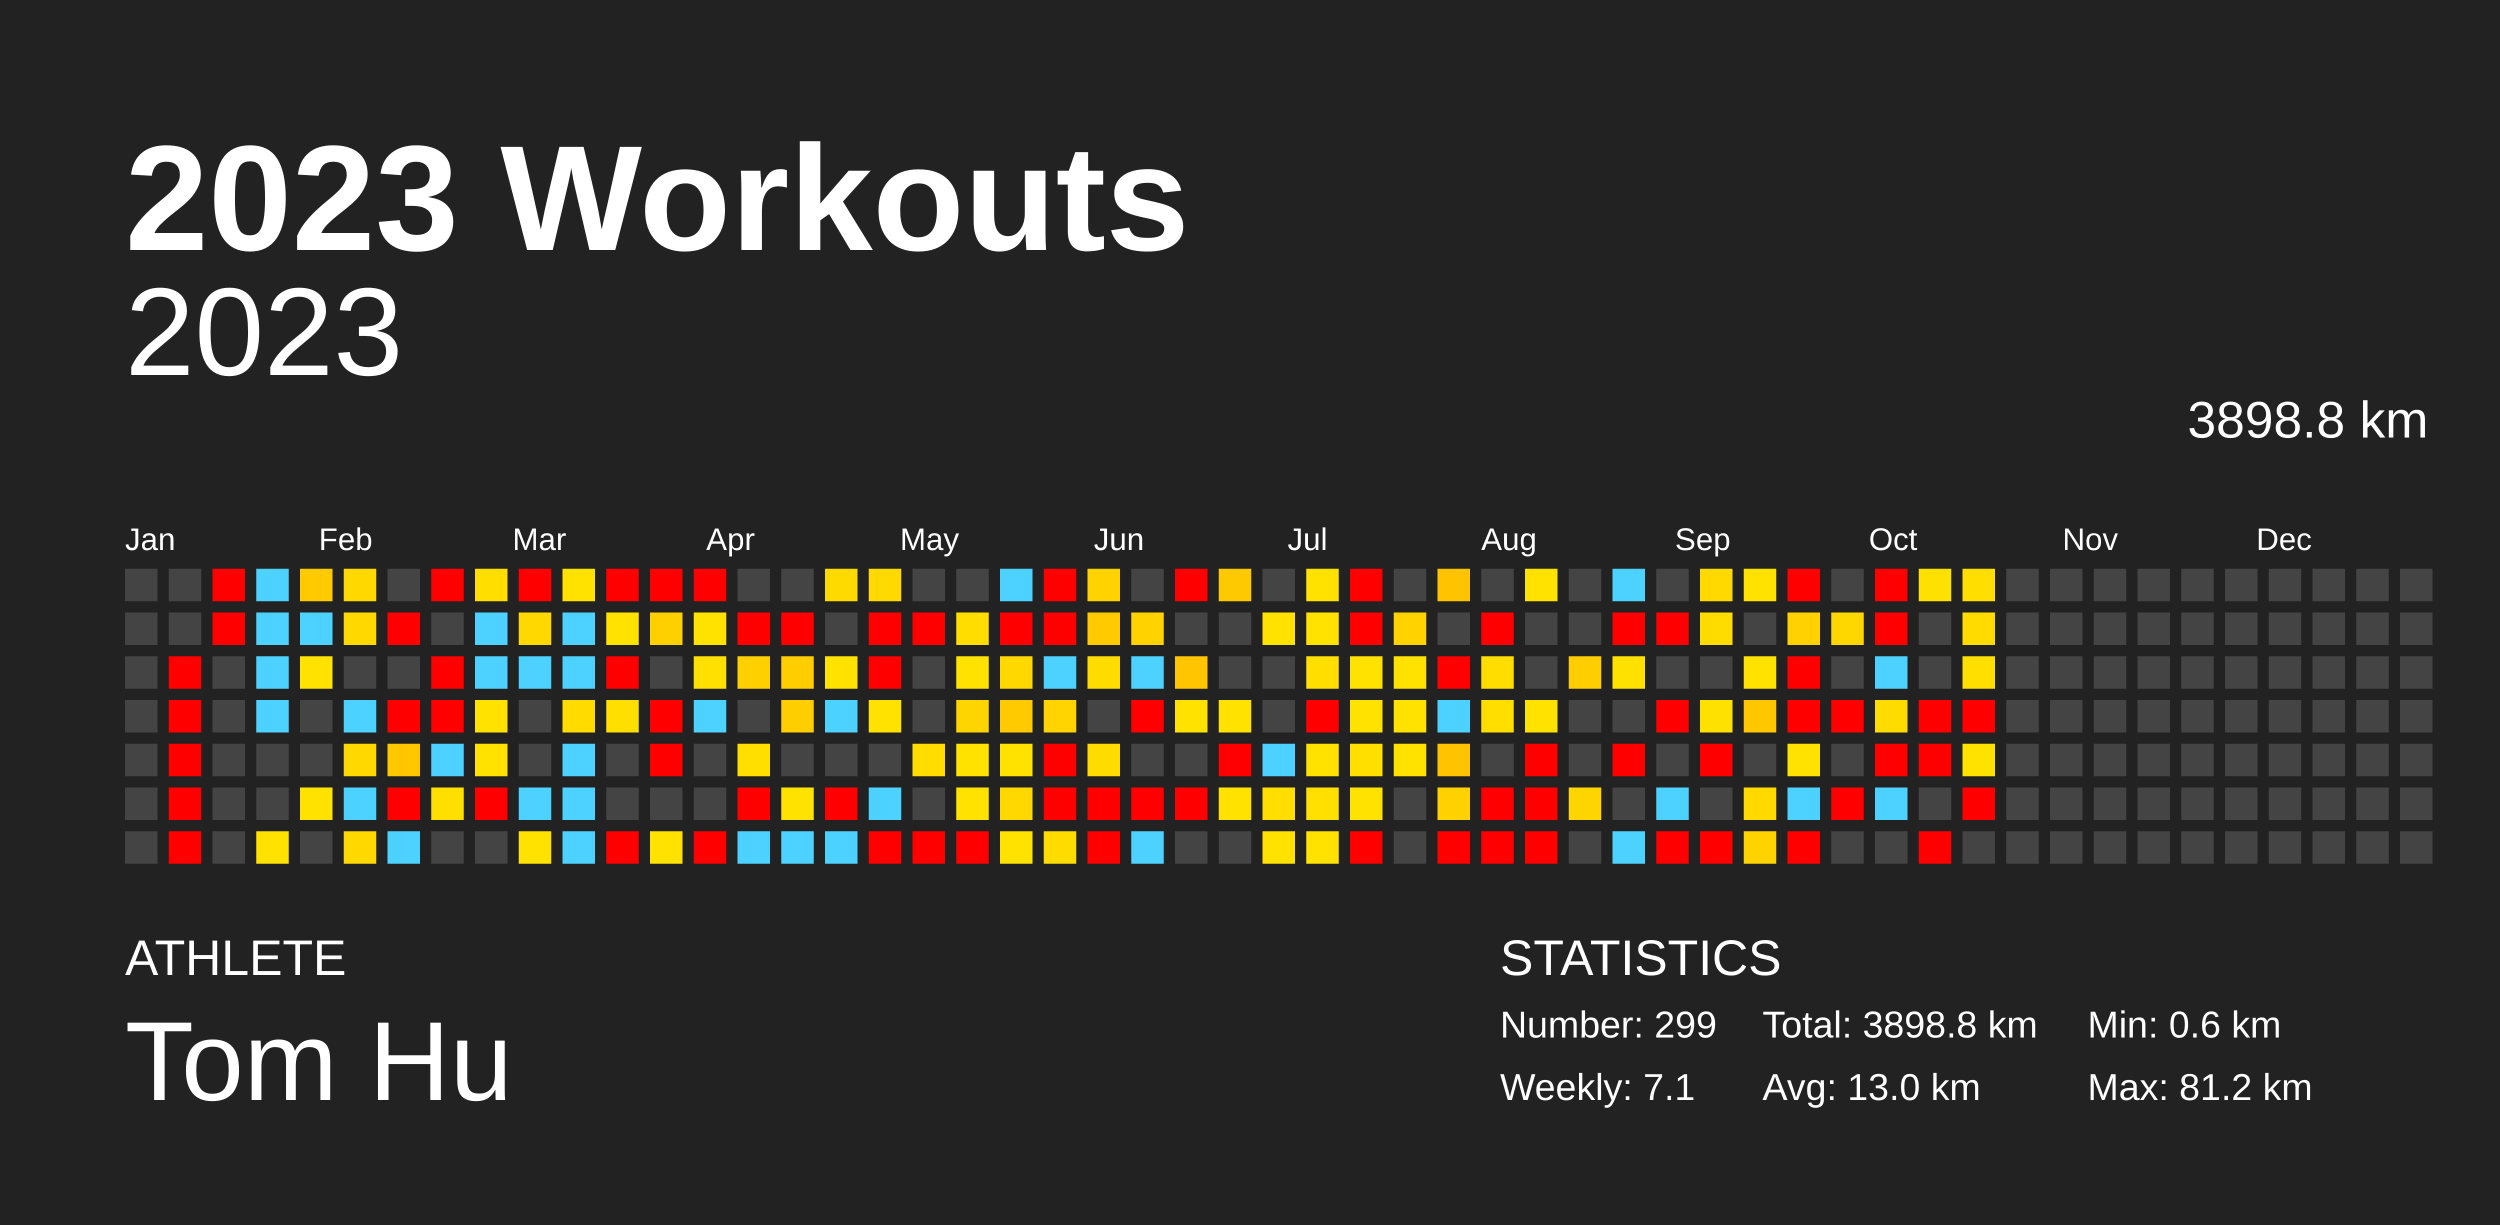
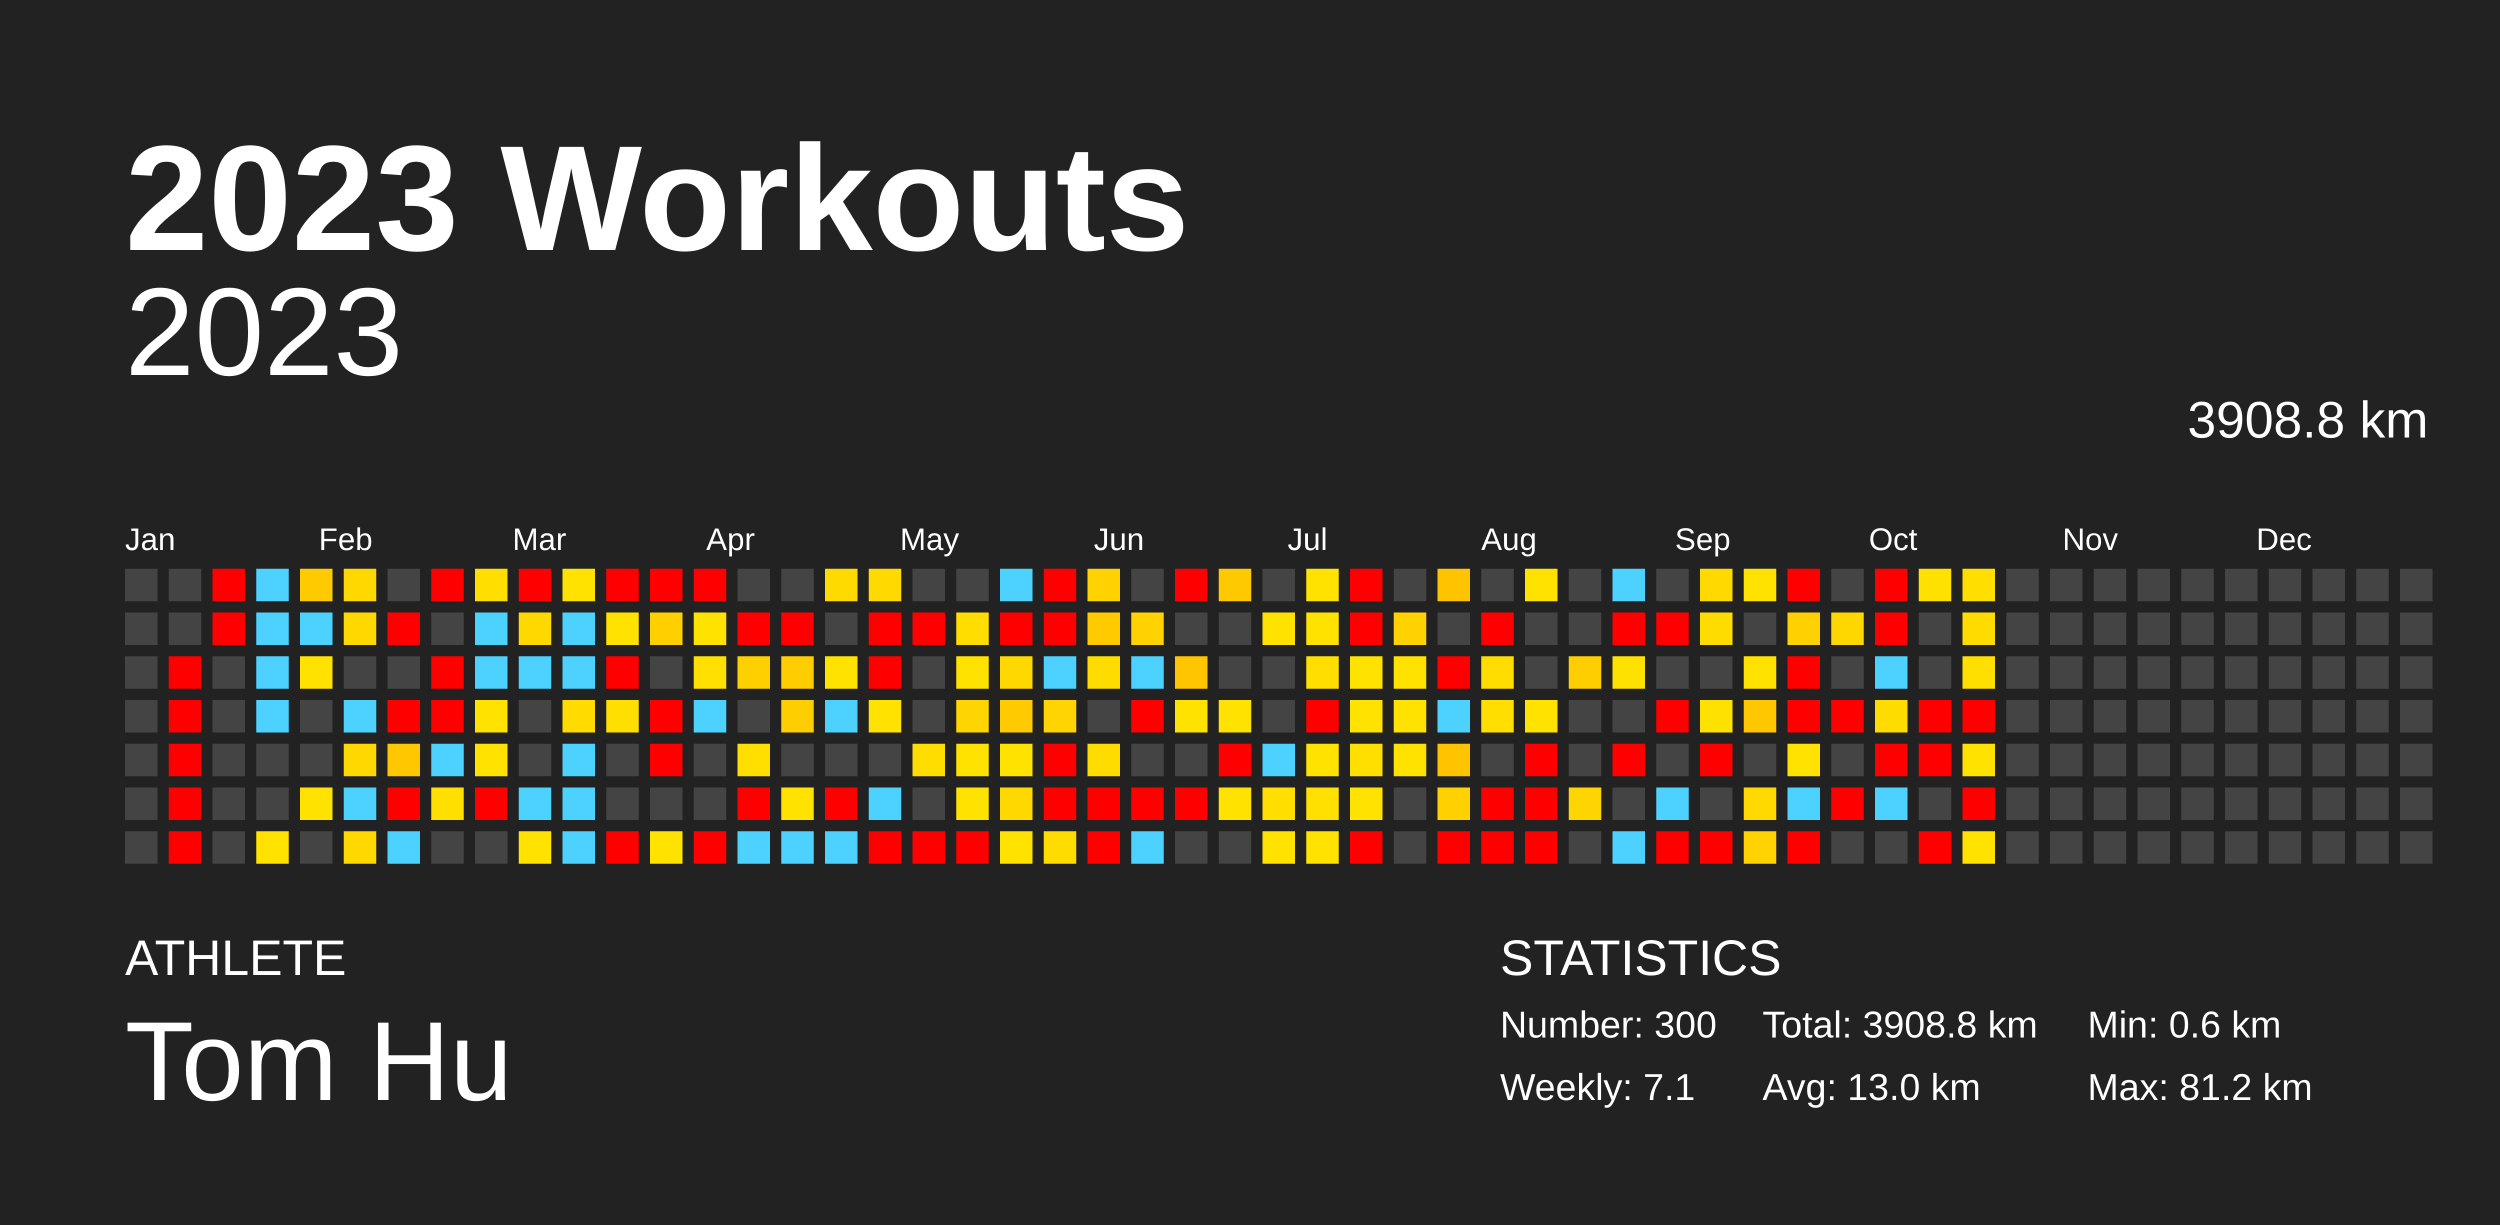
<svg xmlns="http://www.w3.org/2000/svg" baseProfile="full" height="98mm" version="1.1" viewBox="0,0,200,98" width="200mm">
  <defs />
  <rect fill="#222222" height="98" width="200" x="0" y="0" />
  <text fill="#FFFFFF" style="font-size:12px; font-family:Arial; font-weight:bold;" x="10" y="20">2023 Workouts</text>
  <text fill="#FFFFFF" style="font-size:4px; font-family:Arial" x="10" y="78">ATHLETE</text>
  <text fill="#FFFFFF" style="font-size:9px; font-family:Arial" x="10" y="88">Tom Hu</text>
  <text fill="#FFFFFF" style="font-size:4px; font-family:Arial" x="120" y="78">STATISTICS</text>
-   <text fill="#FFFFFF" style="font-size:3px; font-family:Arial" x="120" y="83">Number: 299</text>
+   <text fill="#FFFFFF" style="font-size:3px; font-family:Arial" x="120" y="83">Number: 300</text>
  <text fill="#FFFFFF" style="font-size:3px; font-family:Arial" x="120" y="88">Weekly: 7.1</text>
-   <text fill="#FFFFFF" style="font-size:3px; font-family:Arial" x="141" y="83">Total: 3898.8 km</text>
+   <text fill="#FFFFFF" style="font-size:3px; font-family:Arial" x="141" y="83">Total: 3908.8 km</text>
  <text fill="#FFFFFF" style="font-size:3px; font-family:Arial" x="141" y="88">Avg: 13.0 km</text>
  <text fill="#FFFFFF" style="font-size:3px; font-family:Arial" x="167" y="83">Min: 0.6 km</text>
  <text fill="#FFFFFF" style="font-size:3px; font-family:Arial" x="167" y="88">Max: 81.2 km</text>
  <text alignment-baseline="hanging" fill="#FFFFFF" style="font-size:10.0px; font-family:Arial;" x="10" y="30">2023</text>
-   <text alignment-baseline="hanging" fill="#FFFFFF" style="font-size:4.125px; font-family:Arial;" x="175" y="35">3898.8 km</text>
+   <text alignment-baseline="hanging" fill="#FFFFFF" style="font-size:4.125px; font-family:Arial;" x="175" y="35">3908.8 km</text>
  <text fill="#FFFFFF" style="font-size:2.5px; font-family:Arial" x="10.0" y="44">Jan</text>
  <text fill="#FFFFFF" style="font-size:2.5px; font-family:Arial" x="25.5" y="44">Feb</text>
  <text fill="#FFFFFF" style="font-size:2.5px; font-family:Arial" x="41.0" y="44">Mar</text>
  <text fill="#FFFFFF" style="font-size:2.5px; font-family:Arial" x="56.5" y="44">Apr</text>
  <text fill="#FFFFFF" style="font-size:2.5px; font-family:Arial" x="72.0" y="44">May</text>
  <text fill="#FFFFFF" style="font-size:2.5px; font-family:Arial" x="87.5" y="44">Jun</text>
  <text fill="#FFFFFF" style="font-size:2.5px; font-family:Arial" x="103.0" y="44">Jul</text>
  <text fill="#FFFFFF" style="font-size:2.5px; font-family:Arial" x="118.5" y="44">Aug</text>
  <text fill="#FFFFFF" style="font-size:2.5px; font-family:Arial" x="134.0" y="44">Sep</text>
  <text fill="#FFFFFF" style="font-size:2.5px; font-family:Arial" x="149.5" y="44">Oct</text>
  <text fill="#FFFFFF" style="font-size:2.5px; font-family:Arial" x="165.0" y="44">Nov</text>
  <text fill="#FFFFFF" style="font-size:2.5px; font-family:Arial" x="180.5" y="44">Dec</text>
  <rect fill="#444444" height="2.6" width="2.6" x="10.0" y="45.5" />
  <rect fill="#444444" height="2.6" width="2.6" x="10.0" y="49.0" />
  <rect fill="#444444" height="2.6" width="2.6" x="10.0" y="52.5" />
  <rect fill="#444444" height="2.6" width="2.6" x="10.0" y="56.0" />
  <rect fill="#444444" height="2.6" width="2.6" x="10.0" y="59.5" />
  <rect fill="#444444" height="2.6" width="2.6" x="10.0" y="63.0" />
  <rect fill="#444444" height="2.6" width="2.6" x="10.0" y="66.5" />
  <rect fill="#444444" height="2.6" width="2.6" x="13.5" y="45.5" />
  <rect fill="#444444" height="2.6" width="2.6" x="13.5" y="49.0" />
  <rect fill="red" height="2.6" width="2.6" x="13.5" y="52.5" />
  <rect fill="red" height="2.6" width="2.6" x="13.5" y="56.0" />
  <rect fill="red" height="2.6" width="2.6" x="13.5" y="59.5" />
  <rect fill="red" height="2.6" width="2.6" x="13.5" y="63.0" />
  <rect fill="red" height="2.6" width="2.6" x="13.5" y="66.5" />
  <rect fill="red" height="2.6" width="2.6" x="17.0" y="45.5" />
  <rect fill="red" height="2.6" width="2.6" x="17.0" y="49.0" />
  <rect fill="#444444" height="2.6" width="2.6" x="17.0" y="52.5" />
  <rect fill="#444444" height="2.6" width="2.6" x="17.0" y="56.0" />
  <rect fill="#444444" height="2.6" width="2.6" x="17.0" y="59.5" />
  <rect fill="#444444" height="2.6" width="2.6" x="17.0" y="63.0" />
  <rect fill="#444444" height="2.6" width="2.6" x="17.0" y="66.5" />
  <rect fill="#4dd2ff" height="2.6" width="2.6" x="20.5" y="45.5" />
  <rect fill="#4dd2ff" height="2.6" width="2.6" x="20.5" y="49.0" />
  <rect fill="#4dd2ff" height="2.6" width="2.6" x="20.5" y="52.5" />
  <rect fill="#4dd2ff" height="2.6" width="2.6" x="20.5" y="56.0" />
  <rect fill="#444444" height="2.6" width="2.6" x="20.5" y="59.5" />
  <rect fill="#444444" height="2.6" width="2.6" x="20.5" y="63.0" />
  <rect fill="#ffe200" height="2.6" width="2.6" x="20.5" y="66.5" />
  <rect fill="#ffca00" height="2.6" width="2.6" x="24.0" y="45.5" />
  <rect fill="#4dd2ff" height="2.6" width="2.6" x="24.0" y="49.0" />
  <rect fill="#ffe200" height="2.6" width="2.6" x="24.0" y="52.5" />
  <rect fill="#444444" height="2.6" width="2.6" x="24.0" y="56.0" />
  <rect fill="#444444" height="2.6" width="2.6" x="24.0" y="59.5" />
  <rect fill="#ffe200" height="2.6" width="2.6" x="24.0" y="63.0" />
  <rect fill="#444444" height="2.6" width="2.6" x="24.0" y="66.5" />
  <rect fill="#ffd800" height="2.6" width="2.6" x="27.5" y="45.5" />
  <rect fill="#ffd800" height="2.6" width="2.6" x="27.5" y="49.0" />
  <rect fill="#444444" height="2.6" width="2.6" x="27.5" y="52.5" />
  <rect fill="#4dd2ff" height="2.6" width="2.6" x="27.5" y="56.0" />
  <rect fill="#ffd800" height="2.6" width="2.6" x="27.5" y="59.5" />
  <rect fill="#4dd2ff" height="2.6" width="2.6" x="27.5" y="63.0" />
  <rect fill="#ffd800" height="2.6" width="2.6" x="27.5" y="66.5" />
  <rect fill="#444444" height="2.6" width="2.6" x="31.0" y="45.5" />
  <rect fill="red" height="2.6" width="2.6" x="31.0" y="49.0" />
  <rect fill="#444444" height="2.6" width="2.6" x="31.0" y="52.5" />
  <rect fill="red" height="2.6" width="2.6" x="31.0" y="56.0" />
  <rect fill="#ffc700" height="2.6" width="2.6" x="31.0" y="59.5" />
  <rect fill="red" height="2.6" width="2.6" x="31.0" y="63.0" />
  <rect fill="#4dd2ff" height="2.6" width="2.6" x="31.0" y="66.5" />
  <rect fill="red" height="2.6" width="2.6" x="34.5" y="45.5" />
  <rect fill="#444444" height="2.6" width="2.6" x="34.5" y="49.0" />
  <rect fill="red" height="2.6" width="2.6" x="34.5" y="52.5" />
  <rect fill="red" height="2.6" width="2.6" x="34.5" y="56.0" />
  <rect fill="#4dd2ff" height="2.6" width="2.6" x="34.5" y="59.5" />
  <rect fill="#ffdf00" height="2.6" width="2.6" x="34.5" y="63.0" />
  <rect fill="#444444" height="2.6" width="2.6" x="34.5" y="66.5" />
  <rect fill="#ffde00" height="2.6" width="2.6" x="38.0" y="45.5" />
  <rect fill="#4dd2ff" height="2.6" width="2.6" x="38.0" y="49.0" />
  <rect fill="#4dd2ff" height="2.6" width="2.6" x="38.0" y="52.5" />
  <rect fill="#ffe200" height="2.6" width="2.6" x="38.0" y="56.0" />
  <rect fill="#ffe200" height="2.6" width="2.6" x="38.0" y="59.5" />
  <rect fill="red" height="2.6" width="2.6" x="38.0" y="63.0" />
  <rect fill="#444444" height="2.6" width="2.6" x="38.0" y="66.5" />
  <rect fill="red" height="2.6" width="2.6" x="41.5" y="45.5" />
  <rect fill="#ffd800" height="2.6" width="2.6" x="41.5" y="49.0" />
  <rect fill="#4dd2ff" height="2.6" width="2.6" x="41.5" y="52.5" />
  <rect fill="#444444" height="2.6" width="2.6" x="41.5" y="56.0" />
  <rect fill="#444444" height="2.6" width="2.6" x="41.5" y="59.5" />
  <rect fill="#4dd2ff" height="2.6" width="2.6" x="41.5" y="63.0" />
  <rect fill="#ffe200" height="2.6" width="2.6" x="41.5" y="66.5" />
  <rect fill="#ffe200" height="2.6" width="2.6" x="45.0" y="45.5" />
  <rect fill="#4dd2ff" height="2.6" width="2.6" x="45.0" y="49.0" />
  <rect fill="#4dd2ff" height="2.6" width="2.6" x="45.0" y="52.5" />
  <rect fill="#ffdb00" height="2.6" width="2.6" x="45.0" y="56.0" />
  <rect fill="#4dd2ff" height="2.6" width="2.6" x="45.0" y="59.5" />
  <rect fill="#4dd2ff" height="2.6" width="2.6" x="45.0" y="63.0" />
  <rect fill="#4dd2ff" height="2.6" width="2.6" x="45.0" y="66.5" />
  <rect fill="red" height="2.6" width="2.6" x="48.5" y="45.5" />
  <rect fill="#ffe200" height="2.6" width="2.6" x="48.5" y="49.0" />
  <rect fill="red" height="2.6" width="2.6" x="48.5" y="52.5" />
  <rect fill="#ffdf00" height="2.6" width="2.6" x="48.5" y="56.0" />
  <rect fill="#444444" height="2.6" width="2.6" x="48.5" y="59.5" />
  <rect fill="#444444" height="2.6" width="2.6" x="48.5" y="63.0" />
  <rect fill="red" height="2.6" width="2.6" x="48.5" y="66.5" />
  <rect fill="red" height="2.6" width="2.6" x="52.0" y="45.5" />
  <rect fill="#ffd000" height="2.6" width="2.6" x="52.0" y="49.0" />
  <rect fill="#444444" height="2.6" width="2.6" x="52.0" y="52.5" />
  <rect fill="red" height="2.6" width="2.6" x="52.0" y="56.0" />
  <rect fill="red" height="2.6" width="2.6" x="52.0" y="59.5" />
  <rect fill="#444444" height="2.6" width="2.6" x="52.0" y="63.0" />
  <rect fill="#ffe200" height="2.6" width="2.6" x="52.0" y="66.5" />
  <rect fill="red" height="2.6" width="2.6" x="55.5" y="45.5" />
  <rect fill="#ffe200" height="2.6" width="2.6" x="55.5" y="49.0" />
  <rect fill="#ffe000" height="2.6" width="2.6" x="55.5" y="52.5" />
  <rect fill="#4dd2ff" height="2.6" width="2.6" x="55.5" y="56.0" />
  <rect fill="#444444" height="2.6" width="2.6" x="55.5" y="59.5" />
  <rect fill="#444444" height="2.6" width="2.6" x="55.5" y="63.0" />
  <rect fill="red" height="2.6" width="2.6" x="55.5" y="66.5" />
  <rect fill="#444444" height="2.6" width="2.6" x="59.0" y="45.5" />
  <rect fill="red" height="2.6" width="2.6" x="59.0" y="49.0" />
  <rect fill="#ffd000" height="2.6" width="2.6" x="59.0" y="52.5" />
  <rect fill="#444444" height="2.6" width="2.6" x="59.0" y="56.0" />
  <rect fill="#ffdf00" height="2.6" width="2.6" x="59.0" y="59.5" />
  <rect fill="red" height="2.6" width="2.6" x="59.0" y="63.0" />
  <rect fill="#4dd2ff" height="2.6" width="2.6" x="59.0" y="66.5" />
  <rect fill="#444444" height="2.6" width="2.6" x="62.5" y="45.5" />
  <rect fill="red" height="2.6" width="2.6" x="62.5" y="49.0" />
  <rect fill="#ffcd00" height="2.6" width="2.6" x="62.5" y="52.5" />
  <rect fill="#ffce00" height="2.6" width="2.6" x="62.5" y="56.0" />
  <rect fill="#444444" height="2.6" width="2.6" x="62.5" y="59.5" />
  <rect fill="#ffe200" height="2.6" width="2.6" x="62.5" y="63.0" />
  <rect fill="#4dd2ff" height="2.6" width="2.6" x="62.5" y="66.5" />
  <rect fill="#ffda00" height="2.6" width="2.6" x="66.0" y="45.5" />
  <rect fill="#444444" height="2.6" width="2.6" x="66.0" y="49.0" />
  <rect fill="#ffe200" height="2.6" width="2.6" x="66.0" y="52.5" />
  <rect fill="#4dd2ff" height="2.6" width="2.6" x="66.0" y="56.0" />
  <rect fill="#444444" height="2.6" width="2.6" x="66.0" y="59.5" />
  <rect fill="red" height="2.6" width="2.6" x="66.0" y="63.0" />
  <rect fill="#4dd2ff" height="2.6" width="2.6" x="66.0" y="66.5" />
  <rect fill="#ffd900" height="2.6" width="2.6" x="69.5" y="45.5" />
  <rect fill="red" height="2.6" width="2.6" x="69.5" y="49.0" />
  <rect fill="red" height="2.6" width="2.6" x="69.5" y="52.5" />
  <rect fill="#ffe200" height="2.6" width="2.6" x="69.5" y="56.0" />
  <rect fill="#444444" height="2.6" width="2.6" x="69.5" y="59.5" />
  <rect fill="#4dd2ff" height="2.6" width="2.6" x="69.5" y="63.0" />
  <rect fill="red" height="2.6" width="2.6" x="69.5" y="66.5" />
  <rect fill="#444444" height="2.6" width="2.6" x="73.0" y="45.5" />
  <rect fill="red" height="2.6" width="2.6" x="73.0" y="49.0" />
  <rect fill="#444444" height="2.6" width="2.6" x="73.0" y="52.5" />
  <rect fill="#444444" height="2.6" width="2.6" x="73.0" y="56.0" />
  <rect fill="#ffdd00" height="2.6" width="2.6" x="73.0" y="59.5" />
  <rect fill="#444444" height="2.6" width="2.6" x="73.0" y="63.0" />
  <rect fill="red" height="2.6" width="2.6" x="73.0" y="66.5" />
  <rect fill="#444444" height="2.6" width="2.6" x="76.5" y="45.5" />
  <rect fill="#ffdd00" height="2.6" width="2.6" x="76.5" y="49.0" />
  <rect fill="#ffe200" height="2.6" width="2.6" x="76.5" y="52.5" />
  <rect fill="#ffd500" height="2.6" width="2.6" x="76.5" y="56.0" />
  <rect fill="#ffe200" height="2.6" width="2.6" x="76.5" y="59.5" />
  <rect fill="#ffe200" height="2.6" width="2.6" x="76.5" y="63.0" />
  <rect fill="red" height="2.6" width="2.6" x="76.5" y="66.5" />
  <rect fill="#4dd2ff" height="2.6" width="2.6" x="80.0" y="45.5" />
  <rect fill="red" height="2.6" width="2.6" x="80.0" y="49.0" />
  <rect fill="#ffd800" height="2.6" width="2.6" x="80.0" y="52.5" />
  <rect fill="#ffcb00" height="2.6" width="2.6" x="80.0" y="56.0" />
  <rect fill="#ffe200" height="2.6" width="2.6" x="80.0" y="59.5" />
  <rect fill="#ffd800" height="2.6" width="2.6" x="80.0" y="63.0" />
  <rect fill="#ffe200" height="2.6" width="2.6" x="80.0" y="66.5" />
  <rect fill="red" height="2.6" width="2.6" x="83.5" y="45.5" />
  <rect fill="red" height="2.6" width="2.6" x="83.5" y="49.0" />
  <rect fill="#4dd2ff" height="2.6" width="2.6" x="83.5" y="52.5" />
  <rect fill="#ffd400" height="2.6" width="2.6" x="83.5" y="56.0" />
  <rect fill="red" height="2.6" width="2.6" x="83.5" y="59.5" />
  <rect fill="red" height="2.6" width="2.6" x="83.5" y="63.0" />
  <rect fill="#ffdc00" height="2.6" width="2.6" x="83.5" y="66.5" />
  <rect fill="#ffd200" height="2.6" width="2.6" x="87.0" y="45.5" />
  <rect fill="#ffcb00" height="2.6" width="2.6" x="87.0" y="49.0" />
  <rect fill="#ffdc00" height="2.6" width="2.6" x="87.0" y="52.5" />
  <rect fill="#444444" height="2.6" width="2.6" x="87.0" y="56.0" />
  <rect fill="#ffdc00" height="2.6" width="2.6" x="87.0" y="59.5" />
  <rect fill="red" height="2.6" width="2.6" x="87.0" y="63.0" />
  <rect fill="red" height="2.6" width="2.6" x="87.0" y="66.5" />
  <rect fill="#444444" height="2.6" width="2.6" x="90.5" y="45.5" />
  <rect fill="#ffd200" height="2.6" width="2.6" x="90.5" y="49.0" />
  <rect fill="#4dd2ff" height="2.6" width="2.6" x="90.5" y="52.5" />
  <rect fill="red" height="2.6" width="2.6" x="90.5" y="56.0" />
  <rect fill="#444444" height="2.6" width="2.6" x="90.5" y="59.5" />
  <rect fill="red" height="2.6" width="2.6" x="90.5" y="63.0" />
  <rect fill="#4dd2ff" height="2.6" width="2.6" x="90.5" y="66.5" />
  <rect fill="red" height="2.6" width="2.6" x="94.0" y="45.5" />
  <rect fill="#444444" height="2.6" width="2.6" x="94.0" y="49.0" />
  <rect fill="#ffc600" height="2.6" width="2.6" x="94.0" y="52.5" />
  <rect fill="#ffe200" height="2.6" width="2.6" x="94.0" y="56.0" />
  <rect fill="#444444" height="2.6" width="2.6" x="94.0" y="59.5" />
  <rect fill="red" height="2.6" width="2.6" x="94.0" y="63.0" />
  <rect fill="#444444" height="2.6" width="2.6" x="94.0" y="66.5" />
  <rect fill="#ffc900" height="2.6" width="2.6" x="97.5" y="45.5" />
  <rect fill="#444444" height="2.6" width="2.6" x="97.5" y="49.0" />
  <rect fill="#444444" height="2.6" width="2.6" x="97.5" y="52.5" />
  <rect fill="#ffe200" height="2.6" width="2.6" x="97.5" y="56.0" />
  <rect fill="red" height="2.6" width="2.6" x="97.5" y="59.5" />
  <rect fill="#ffe200" height="2.6" width="2.6" x="97.5" y="63.0" />
  <rect fill="#444444" height="2.6" width="2.6" x="97.5" y="66.5" />
  <rect fill="#444444" height="2.6" width="2.6" x="101.0" y="45.5" />
  <rect fill="#ffe200" height="2.6" width="2.6" x="101.0" y="49.0" />
  <rect fill="#444444" height="2.6" width="2.6" x="101.0" y="52.5" />
  <rect fill="#444444" height="2.6" width="2.6" x="101.0" y="56.0" />
  <rect fill="#4dd2ff" height="2.6" width="2.6" x="101.0" y="59.5" />
  <rect fill="#ffde00" height="2.6" width="2.6" x="101.0" y="63.0" />
  <rect fill="#ffe200" height="2.6" width="2.6" x="101.0" y="66.5" />
  <rect fill="#ffe200" height="2.6" width="2.6" x="104.5" y="45.5" />
  <rect fill="#ffe200" height="2.6" width="2.6" x="104.5" y="49.0" />
  <rect fill="#ffde00" height="2.6" width="2.6" x="104.5" y="52.5" />
  <rect fill="red" height="2.6" width="2.6" x="104.5" y="56.0" />
  <rect fill="#ffe200" height="2.6" width="2.6" x="104.5" y="59.5" />
  <rect fill="#ffe000" height="2.6" width="2.6" x="104.5" y="63.0" />
  <rect fill="#ffe200" height="2.6" width="2.6" x="104.5" y="66.5" />
  <rect fill="red" height="2.6" width="2.6" x="108.0" y="45.5" />
  <rect fill="red" height="2.6" width="2.6" x="108.0" y="49.0" />
  <rect fill="#ffe200" height="2.6" width="2.6" x="108.0" y="52.5" />
  <rect fill="#ffe200" height="2.6" width="2.6" x="108.0" y="56.0" />
  <rect fill="#ffdf00" height="2.6" width="2.6" x="108.0" y="59.5" />
  <rect fill="#ffe200" height="2.6" width="2.6" x="108.0" y="63.0" />
  <rect fill="red" height="2.6" width="2.6" x="108.0" y="66.5" />
  <rect fill="#444444" height="2.6" width="2.6" x="111.5" y="45.5" />
  <rect fill="#ffd200" height="2.6" width="2.6" x="111.5" y="49.0" />
  <rect fill="#ffe200" height="2.6" width="2.6" x="111.5" y="52.5" />
  <rect fill="#ffe200" height="2.6" width="2.6" x="111.5" y="56.0" />
  <rect fill="#ffe200" height="2.6" width="2.6" x="111.5" y="59.5" />
  <rect fill="#444444" height="2.6" width="2.6" x="111.5" y="63.0" />
  <rect fill="#444444" height="2.6" width="2.6" x="111.5" y="66.5" />
  <rect fill="#ffc300" height="2.6" width="2.6" x="115.0" y="45.5" />
  <rect fill="#444444" height="2.6" width="2.6" x="115.0" y="49.0" />
  <rect fill="red" height="2.6" width="2.6" x="115.0" y="52.5" />
  <rect fill="#4dd2ff" height="2.6" width="2.6" x="115.0" y="56.0" />
  <rect fill="#ffc300" height="2.6" width="2.6" x="115.0" y="59.5" />
  <rect fill="#ffd100" height="2.6" width="2.6" x="115.0" y="63.0" />
  <rect fill="red" height="2.6" width="2.6" x="115.0" y="66.5" />
  <rect fill="#444444" height="2.6" width="2.6" x="118.5" y="45.5" />
  <rect fill="red" height="2.6" width="2.6" x="118.5" y="49.0" />
  <rect fill="#ffdd00" height="2.6" width="2.6" x="118.5" y="52.5" />
  <rect fill="#ffde00" height="2.6" width="2.6" x="118.5" y="56.0" />
  <rect fill="#444444" height="2.6" width="2.6" x="118.5" y="59.5" />
  <rect fill="red" height="2.6" width="2.6" x="118.5" y="63.0" />
  <rect fill="red" height="2.6" width="2.6" x="118.5" y="66.5" />
  <rect fill="#ffe200" height="2.6" width="2.6" x="122.0" y="45.5" />
  <rect fill="#444444" height="2.6" width="2.6" x="122.0" y="49.0" />
  <rect fill="#444444" height="2.6" width="2.6" x="122.0" y="52.5" />
  <rect fill="#ffe200" height="2.6" width="2.6" x="122.0" y="56.0" />
  <rect fill="red" height="2.6" width="2.6" x="122.0" y="59.5" />
  <rect fill="red" height="2.6" width="2.6" x="122.0" y="63.0" />
  <rect fill="red" height="2.6" width="2.6" x="122.0" y="66.5" />
  <rect fill="#444444" height="2.6" width="2.6" x="125.5" y="45.5" />
  <rect fill="#444444" height="2.6" width="2.6" x="125.5" y="49.0" />
  <rect fill="#ffce00" height="2.6" width="2.6" x="125.5" y="52.5" />
  <rect fill="#444444" height="2.6" width="2.6" x="125.5" y="56.0" />
  <rect fill="#444444" height="2.6" width="2.6" x="125.5" y="59.5" />
  <rect fill="#ffd500" height="2.6" width="2.6" x="125.5" y="63.0" />
  <rect fill="#444444" height="2.6" width="2.6" x="125.5" y="66.5" />
  <rect fill="#4dd2ff" height="2.6" width="2.6" x="129.0" y="45.5" />
  <rect fill="red" height="2.6" width="2.6" x="129.0" y="49.0" />
  <rect fill="#ffe100" height="2.6" width="2.6" x="129.0" y="52.5" />
  <rect fill="#444444" height="2.6" width="2.6" x="129.0" y="56.0" />
  <rect fill="red" height="2.6" width="2.6" x="129.0" y="59.5" />
  <rect fill="#444444" height="2.6" width="2.6" x="129.0" y="63.0" />
  <rect fill="#4dd2ff" height="2.6" width="2.6" x="129.0" y="66.5" />
  <rect fill="#444444" height="2.6" width="2.6" x="132.5" y="45.5" />
  <rect fill="red" height="2.6" width="2.6" x="132.5" y="49.0" />
  <rect fill="#444444" height="2.6" width="2.6" x="132.5" y="52.5" />
  <rect fill="red" height="2.6" width="2.6" x="132.5" y="56.0" />
  <rect fill="#444444" height="2.6" width="2.6" x="132.5" y="59.5" />
  <rect fill="#4dd2ff" height="2.6" width="2.6" x="132.5" y="63.0" />
  <rect fill="red" height="2.6" width="2.6" x="132.5" y="66.5" />
  <rect fill="#ffd900" height="2.6" width="2.6" x="136.0" y="45.5" />
  <rect fill="#ffdc00" height="2.6" width="2.6" x="136.0" y="49.0" />
  <rect fill="#444444" height="2.6" width="2.6" x="136.0" y="52.5" />
  <rect fill="#ffe100" height="2.6" width="2.6" x="136.0" y="56.0" />
  <rect fill="red" height="2.6" width="2.6" x="136.0" y="59.5" />
  <rect fill="#444444" height="2.6" width="2.6" x="136.0" y="63.0" />
  <rect fill="red" height="2.6" width="2.6" x="136.0" y="66.5" />
  <rect fill="#ffe200" height="2.6" width="2.6" x="139.5" y="45.5" />
  <rect fill="#444444" height="2.6" width="2.6" x="139.5" y="49.0" />
  <rect fill="#ffe200" height="2.6" width="2.6" x="139.5" y="52.5" />
  <rect fill="#ffc700" height="2.6" width="2.6" x="139.5" y="56.0" />
  <rect fill="#444444" height="2.6" width="2.6" x="139.5" y="59.5" />
  <rect fill="#ffd900" height="2.6" width="2.6" x="139.5" y="63.0" />
  <rect fill="#ffd300" height="2.6" width="2.6" x="139.5" y="66.5" />
  <rect fill="red" height="2.6" width="2.6" x="143.0" y="45.5" />
  <rect fill="#ffd100" height="2.6" width="2.6" x="143.0" y="49.0" />
  <rect fill="red" height="2.6" width="2.6" x="143.0" y="52.5" />
  <rect fill="red" height="2.6" width="2.6" x="143.0" y="56.0" />
  <rect fill="#ffe200" height="2.6" width="2.6" x="143.0" y="59.5" />
  <rect fill="#4dd2ff" height="2.6" width="2.6" x="143.0" y="63.0" />
  <rect fill="red" height="2.6" width="2.6" x="143.0" y="66.5" />
  <rect fill="#444444" height="2.6" width="2.6" x="146.5" y="45.5" />
  <rect fill="#ffd700" height="2.6" width="2.6" x="146.5" y="49.0" />
  <rect fill="#444444" height="2.6" width="2.6" x="146.5" y="52.5" />
  <rect fill="red" height="2.6" width="2.6" x="146.5" y="56.0" />
  <rect fill="#444444" height="2.6" width="2.6" x="146.5" y="59.5" />
  <rect fill="red" height="2.6" width="2.6" x="146.5" y="63.0" />
  <rect fill="#444444" height="2.6" width="2.6" x="146.5" y="66.5" />
  <rect fill="red" height="2.6" width="2.6" x="150.0" y="45.5" />
  <rect fill="red" height="2.6" width="2.6" x="150.0" y="49.0" />
  <rect fill="#4dd2ff" height="2.6" width="2.6" x="150.0" y="52.5" />
  <rect fill="#ffdc00" height="2.6" width="2.6" x="150.0" y="56.0" />
  <rect fill="red" height="2.6" width="2.6" x="150.0" y="59.5" />
  <rect fill="#4dd2ff" height="2.6" width="2.6" x="150.0" y="63.0" />
  <rect fill="#444444" height="2.6" width="2.6" x="150.0" y="66.5" />
  <rect fill="#ffe100" height="2.6" width="2.6" x="153.5" y="45.5" />
  <rect fill="#444444" height="2.6" width="2.6" x="153.5" y="49.0" />
  <rect fill="#444444" height="2.6" width="2.6" x="153.5" y="52.5" />
  <rect fill="red" height="2.6" width="2.6" x="153.5" y="56.0" />
  <rect fill="red" height="2.6" width="2.6" x="153.5" y="59.5" />
  <rect fill="#444444" height="2.6" width="2.6" x="153.5" y="63.0" />
  <rect fill="red" height="2.6" width="2.6" x="153.5" y="66.5" />
  <rect fill="#ffde00" height="2.6" width="2.6" x="157.0" y="45.5" />
  <rect fill="#ffdb00" height="2.6" width="2.6" x="157.0" y="49.0" />
  <rect fill="#ffdf00" height="2.6" width="2.6" x="157.0" y="52.5" />
  <rect fill="red" height="2.6" width="2.6" x="157.0" y="56.0" />
  <rect fill="#ffe200" height="2.6" width="2.6" x="157.0" y="59.5" />
  <rect fill="red" height="2.6" width="2.6" x="157.0" y="63.0" />
-   <rect fill="#444444" height="2.6" width="2.6" x="157.0" y="66.5" />
+   <rect fill="#ffe200" height="2.6" width="2.6" x="157.0" y="66.5" />
  <rect fill="#444444" height="2.6" width="2.6" x="160.5" y="45.5" />
  <rect fill="#444444" height="2.6" width="2.6" x="160.5" y="49.0" />
  <rect fill="#444444" height="2.6" width="2.6" x="160.5" y="52.5" />
  <rect fill="#444444" height="2.6" width="2.6" x="160.5" y="56.0" />
  <rect fill="#444444" height="2.6" width="2.6" x="160.5" y="59.5" />
  <rect fill="#444444" height="2.6" width="2.6" x="160.5" y="63.0" />
  <rect fill="#444444" height="2.6" width="2.6" x="160.5" y="66.5" />
  <rect fill="#444444" height="2.6" width="2.6" x="164.0" y="45.5" />
  <rect fill="#444444" height="2.6" width="2.6" x="164.0" y="49.0" />
  <rect fill="#444444" height="2.6" width="2.6" x="164.0" y="52.5" />
  <rect fill="#444444" height="2.6" width="2.6" x="164.0" y="56.0" />
  <rect fill="#444444" height="2.6" width="2.6" x="164.0" y="59.5" />
  <rect fill="#444444" height="2.6" width="2.6" x="164.0" y="63.0" />
  <rect fill="#444444" height="2.6" width="2.6" x="164.0" y="66.5" />
  <rect fill="#444444" height="2.6" width="2.6" x="167.5" y="45.5" />
  <rect fill="#444444" height="2.6" width="2.6" x="167.5" y="49.0" />
  <rect fill="#444444" height="2.6" width="2.6" x="167.5" y="52.5" />
  <rect fill="#444444" height="2.6" width="2.6" x="167.5" y="56.0" />
  <rect fill="#444444" height="2.6" width="2.6" x="167.5" y="59.5" />
  <rect fill="#444444" height="2.6" width="2.6" x="167.5" y="63.0" />
  <rect fill="#444444" height="2.6" width="2.6" x="167.5" y="66.5" />
  <rect fill="#444444" height="2.6" width="2.6" x="171.0" y="45.5" />
  <rect fill="#444444" height="2.6" width="2.6" x="171.0" y="49.0" />
  <rect fill="#444444" height="2.6" width="2.6" x="171.0" y="52.5" />
  <rect fill="#444444" height="2.6" width="2.6" x="171.0" y="56.0" />
  <rect fill="#444444" height="2.6" width="2.6" x="171.0" y="59.5" />
  <rect fill="#444444" height="2.6" width="2.6" x="171.0" y="63.0" />
  <rect fill="#444444" height="2.6" width="2.6" x="171.0" y="66.5" />
  <rect fill="#444444" height="2.6" width="2.6" x="174.5" y="45.5" />
  <rect fill="#444444" height="2.6" width="2.6" x="174.5" y="49.0" />
  <rect fill="#444444" height="2.6" width="2.6" x="174.5" y="52.5" />
  <rect fill="#444444" height="2.6" width="2.6" x="174.5" y="56.0" />
  <rect fill="#444444" height="2.6" width="2.6" x="174.5" y="59.5" />
  <rect fill="#444444" height="2.6" width="2.6" x="174.5" y="63.0" />
  <rect fill="#444444" height="2.6" width="2.6" x="174.5" y="66.5" />
  <rect fill="#444444" height="2.6" width="2.6" x="178.0" y="45.5" />
  <rect fill="#444444" height="2.6" width="2.6" x="178.0" y="49.0" />
  <rect fill="#444444" height="2.6" width="2.6" x="178.0" y="52.5" />
  <rect fill="#444444" height="2.6" width="2.6" x="178.0" y="56.0" />
  <rect fill="#444444" height="2.6" width="2.6" x="178.0" y="59.5" />
  <rect fill="#444444" height="2.6" width="2.6" x="178.0" y="63.0" />
  <rect fill="#444444" height="2.6" width="2.6" x="178.0" y="66.5" />
  <rect fill="#444444" height="2.6" width="2.6" x="181.5" y="45.5" />
  <rect fill="#444444" height="2.6" width="2.6" x="181.5" y="49.0" />
  <rect fill="#444444" height="2.6" width="2.6" x="181.5" y="52.5" />
  <rect fill="#444444" height="2.6" width="2.6" x="181.5" y="56.0" />
  <rect fill="#444444" height="2.6" width="2.6" x="181.5" y="59.5" />
  <rect fill="#444444" height="2.6" width="2.6" x="181.5" y="63.0" />
  <rect fill="#444444" height="2.6" width="2.6" x="181.5" y="66.5" />
  <rect fill="#444444" height="2.6" width="2.6" x="185.0" y="45.5" />
  <rect fill="#444444" height="2.6" width="2.6" x="185.0" y="49.0" />
  <rect fill="#444444" height="2.6" width="2.6" x="185.0" y="52.5" />
  <rect fill="#444444" height="2.6" width="2.6" x="185.0" y="56.0" />
  <rect fill="#444444" height="2.6" width="2.6" x="185.0" y="59.5" />
  <rect fill="#444444" height="2.6" width="2.6" x="185.0" y="63.0" />
  <rect fill="#444444" height="2.6" width="2.6" x="185.0" y="66.5" />
  <rect fill="#444444" height="2.6" width="2.6" x="188.5" y="45.5" />
  <rect fill="#444444" height="2.6" width="2.6" x="188.5" y="49.0" />
  <rect fill="#444444" height="2.6" width="2.6" x="188.5" y="52.5" />
  <rect fill="#444444" height="2.6" width="2.6" x="188.5" y="56.0" />
  <rect fill="#444444" height="2.6" width="2.6" x="188.5" y="59.5" />
  <rect fill="#444444" height="2.6" width="2.6" x="188.5" y="63.0" />
  <rect fill="#444444" height="2.6" width="2.6" x="188.5" y="66.5" />
  <rect fill="#444444" height="2.6" width="2.6" x="192.0" y="45.5" />
  <rect fill="#444444" height="2.6" width="2.6" x="192.0" y="49.0" />
  <rect fill="#444444" height="2.6" width="2.6" x="192.0" y="52.5" />
  <rect fill="#444444" height="2.6" width="2.6" x="192.0" y="56.0" />
  <rect fill="#444444" height="2.6" width="2.6" x="192.0" y="59.5" />
  <rect fill="#444444" height="2.6" width="2.6" x="192.0" y="63.0" />
  <rect fill="#444444" height="2.6" width="2.6" x="192.0" y="66.5" />
</svg>
